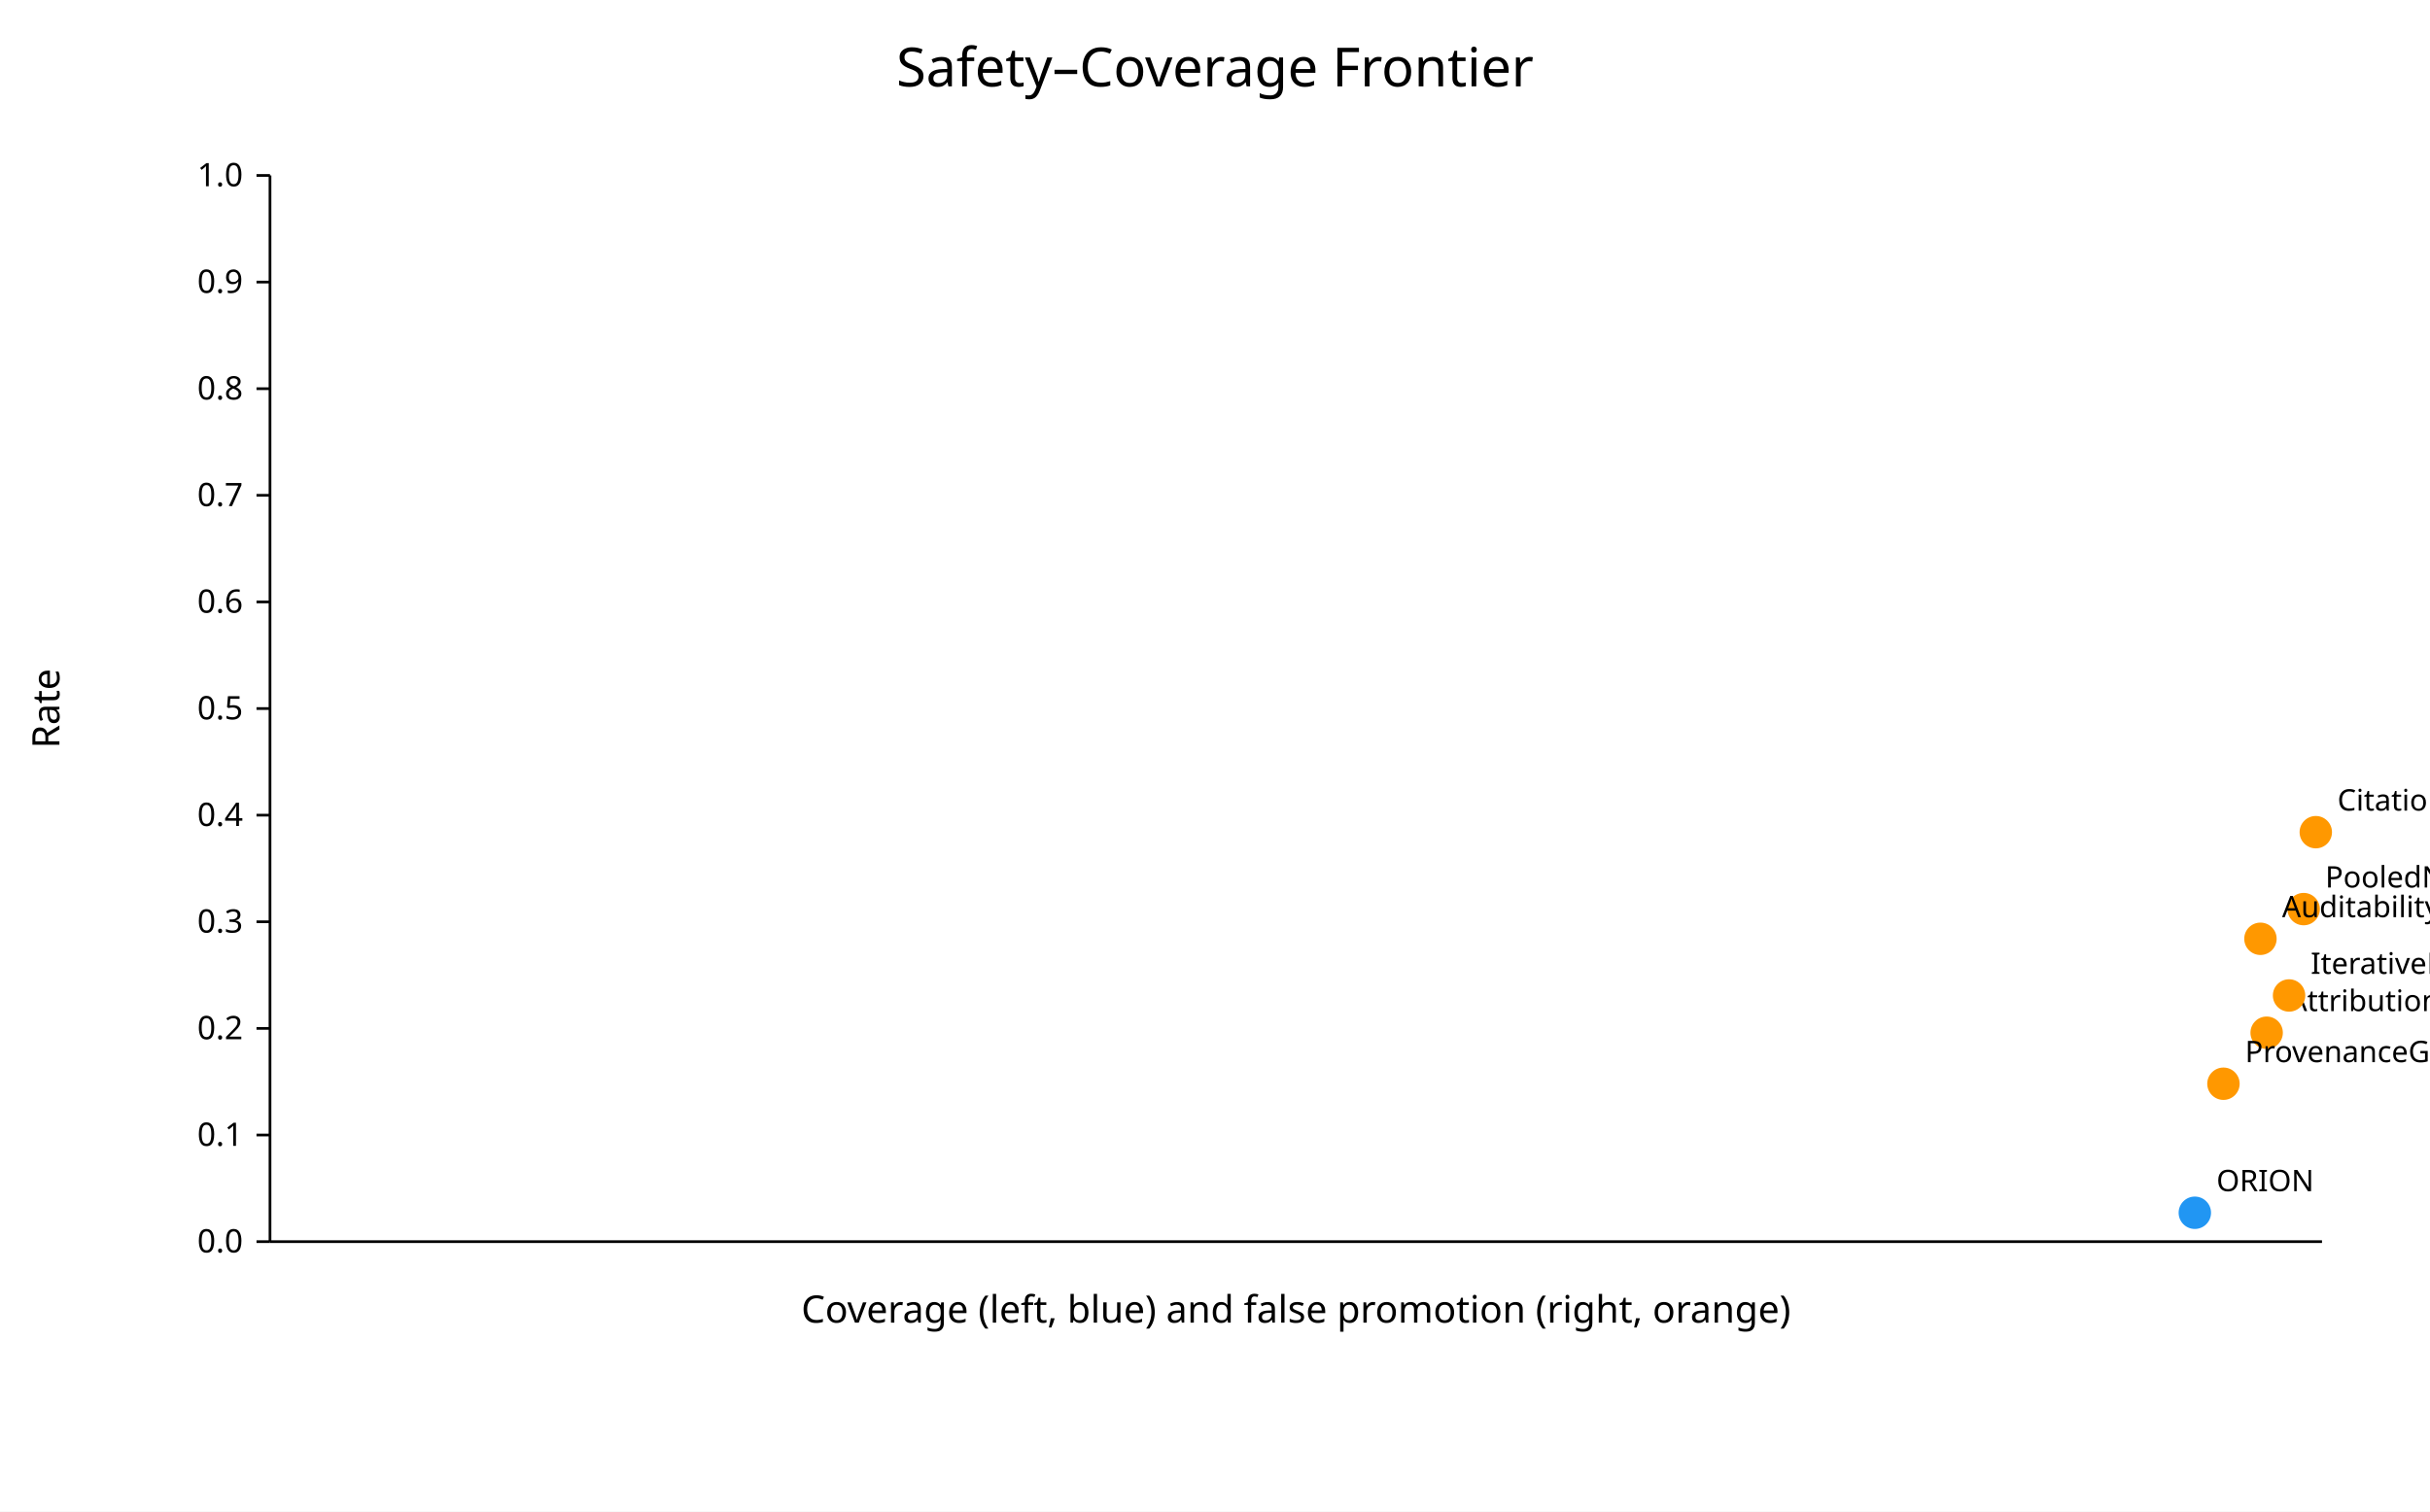
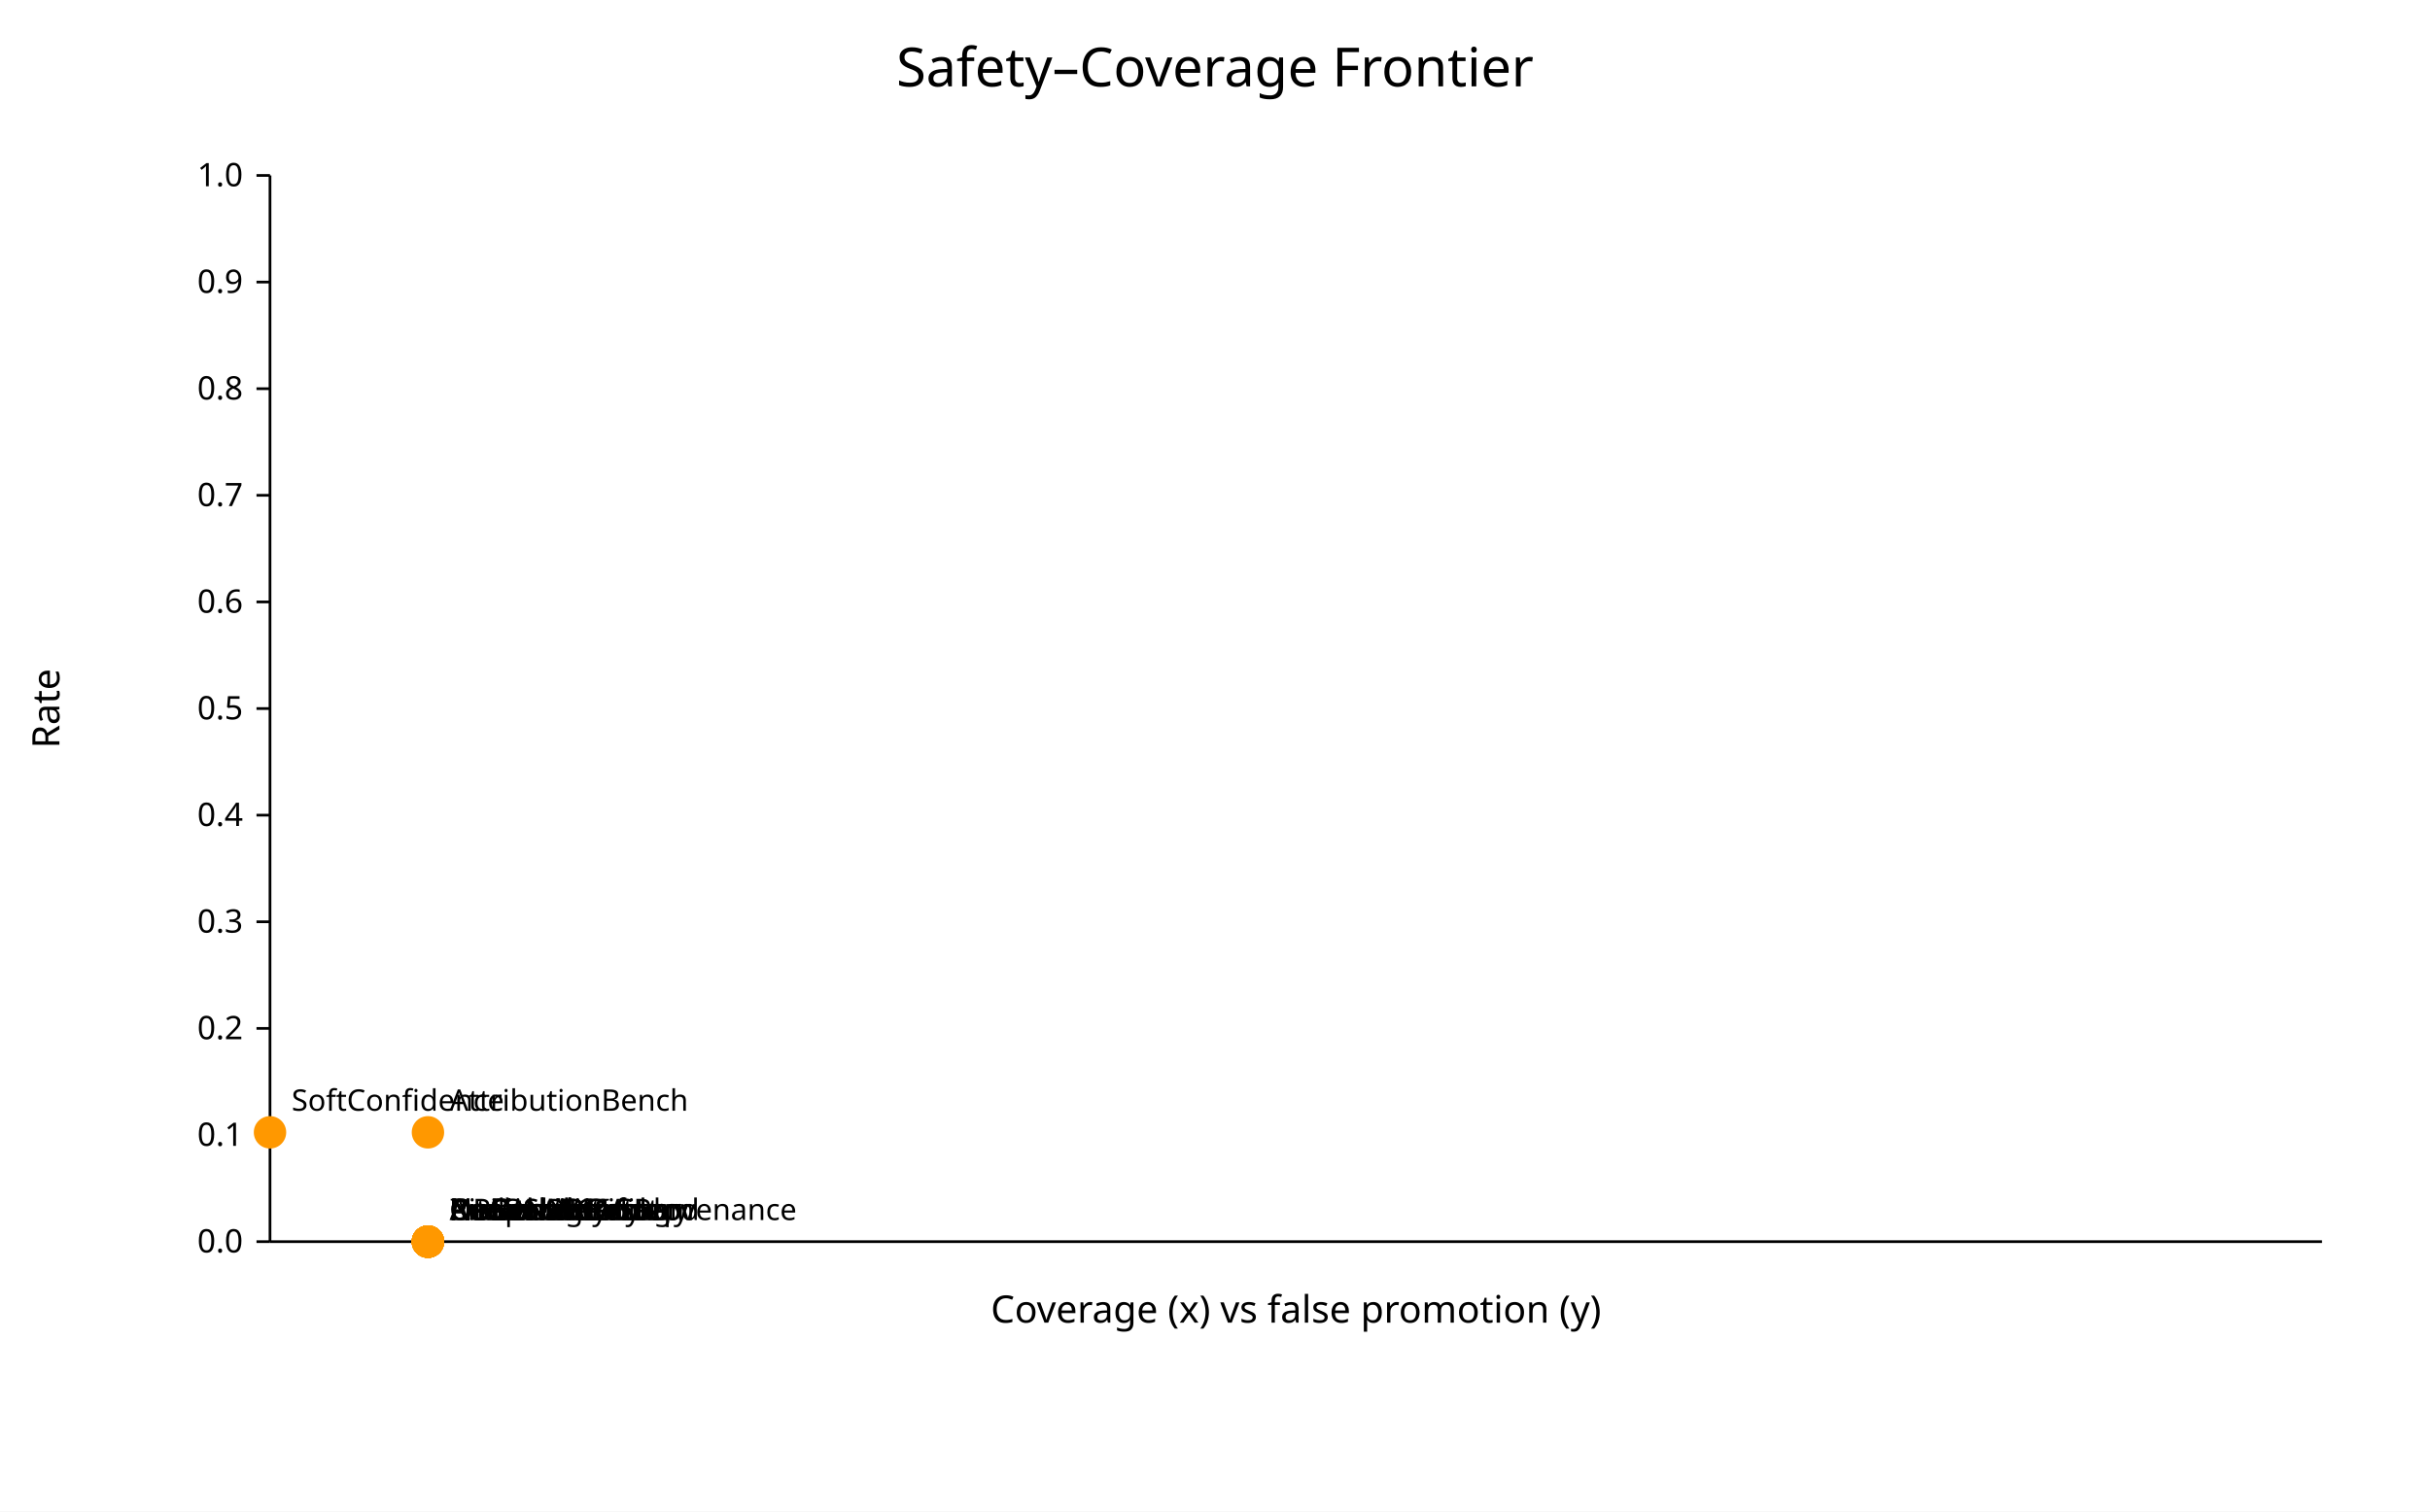
<svg xmlns="http://www.w3.org/2000/svg" width="900" height="560" viewBox="0 0 900 560">
  <rect width="100%" height="100%" fill="white" />
  <text x="450" y="32" text-anchor="middle" font-family="sans-serif" font-size="20">Safety–Coverage Frontier</text>
  <line x1="100" y1="460" x2="860" y2="460" stroke="black" />
  <line x1="100" y1="460" x2="100" y2="65" stroke="black" />
  <line x1="95" y1="460.0" x2="100" y2="460.0" stroke="black" />
  <text x="90" y="464.0" text-anchor="end" font-family="sans-serif" font-size="12">0.0</text>
  <line x1="95" y1="420.5" x2="100" y2="420.5" stroke="black" />
  <text x="90" y="424.5" text-anchor="end" font-family="sans-serif" font-size="12">0.1</text>
  <line x1="95" y1="381.0" x2="100" y2="381.0" stroke="black" />
  <text x="90" y="385.0" text-anchor="end" font-family="sans-serif" font-size="12">0.2</text>
  <line x1="95" y1="341.5" x2="100" y2="341.5" stroke="black" />
  <text x="90" y="345.5" text-anchor="end" font-family="sans-serif" font-size="12">0.3</text>
  <line x1="95" y1="302.0" x2="100" y2="302.0" stroke="black" />
  <text x="90" y="306.0" text-anchor="end" font-family="sans-serif" font-size="12">0.4</text>
  <line x1="95" y1="262.5" x2="100" y2="262.5" stroke="black" />
  <text x="90" y="266.5" text-anchor="end" font-family="sans-serif" font-size="12">0.5</text>
  <line x1="95" y1="223.0" x2="100" y2="223.0" stroke="black" />
  <text x="90" y="227.0" text-anchor="end" font-family="sans-serif" font-size="12">0.6</text>
  <line x1="95" y1="183.5" x2="100" y2="183.5" stroke="black" />
  <text x="90" y="187.5" text-anchor="end" font-family="sans-serif" font-size="12">0.7</text>
  <line x1="95" y1="144.0" x2="100" y2="144.0" stroke="black" />
  <text x="90" y="148.0" text-anchor="end" font-family="sans-serif" font-size="12">0.8</text>
  <line x1="95" y1="104.5" x2="100" y2="104.5" stroke="black" />
  <text x="90" y="108.5" text-anchor="end" font-family="sans-serif" font-size="12">0.9</text>
  <line x1="95" y1="65.0" x2="100" y2="65.0" stroke="black" />
  <text x="90" y="69.0" text-anchor="end" font-family="sans-serif" font-size="12">1.0</text>
  <text x="22" y="262.5" transform="rotate(-90 22 262.5)" text-anchor="middle" font-family="sans-serif" font-size="14">Rate</text>
-   <text x="480.0" y="490" text-anchor="middle" font-family="sans-serif" font-size="14">Coverage (left, blue) and false promotion (right, orange)</text>
-   <circle cx="812.9" cy="449.3" r="6" fill="#2196F3" />
-   <text x="820.9" y="441.3" font-family="sans-serif" font-size="11">ORION</text>
-   <circle cx="857.7" cy="308.3" r="6" fill="#FF9800" />
-   <text x="865.7" y="300.3" font-family="sans-serif" font-size="11">CitationFormat</text>
-   <circle cx="853.2" cy="336.8" r="6" fill="#FF9800" />
-   <text x="861.2" y="328.8" font-family="sans-serif" font-size="11">PooledNLI</text>
-   <circle cx="839.5" cy="382.6" r="6" fill="#FF9800" />
-   <text x="847.5" y="374.6" font-family="sans-serif" font-size="11">AttributionBench</text>
-   <circle cx="823.5" cy="401.5" r="6" fill="#FF9800" />
-   <text x="831.5" y="393.5" font-family="sans-serif" font-size="11">ProvenanceGuard</text>
-   <circle cx="847.8" cy="368.8" r="6" fill="#FF9800" />
-   <text x="855.8" y="360.8" font-family="sans-serif" font-size="11">IterativeRV</text>
-   <circle cx="837.2" cy="347.8" r="6" fill="#FF9800" />
-   <text x="845.2" y="339.8" font-family="sans-serif" font-size="11">Auditability</text>
+   <text x="480.0" y="490" text-anchor="middle" font-family="sans-serif" font-size="14">Coverage (x) vs false promotion (y)</text>
+   <circle cx="158.5" cy="460.0" r="6" fill="#2196F3" />
+   <text x="166.5" y="452.0" font-family="sans-serif" font-size="11">ORION</text>
+   <circle cx="158.5" cy="460.0" r="6" fill="#FF9800" />
+   <text x="166.5" y="452.0" font-family="sans-serif" font-size="11">ProvenanceGuard</text>
+   <circle cx="158.5" cy="419.5" r="6" fill="#FF9800" />
+   <text x="166.5" y="411.5" font-family="sans-serif" font-size="11">AttributionBench</text>
+   <circle cx="158.5" cy="460.0" r="6" fill="#FF9800" />
+   <text x="166.5" y="452.0" font-family="sans-serif" font-size="11">IterativeRV</text>
+   <circle cx="158.5" cy="460.0" r="6" fill="#FF9800" />
+   <text x="166.5" y="452.0" font-family="sans-serif" font-size="11">CitationFormat</text>
+   <circle cx="158.5" cy="460.0" r="6" fill="#FF9800" />
+   <text x="166.5" y="452.0" font-family="sans-serif" font-size="11">PooledNLI</text>
+   <circle cx="158.5" cy="460.0" r="6" fill="#FF9800" />
+   <text x="166.5" y="452.0" font-family="sans-serif" font-size="11">Auditability</text>
+   <circle cx="158.5" cy="460.0" r="6" fill="#FF9800" />
+   <text x="166.5" y="452.0" font-family="sans-serif" font-size="11">DeepSciVerify</text>
+   <circle cx="158.5" cy="460.0" r="6" fill="#FF9800" />
+   <text x="166.5" y="452.0" font-family="sans-serif" font-size="11">NoExactBinding</text>
+   <circle cx="158.5" cy="460.0" r="6" fill="#FF9800" />
+   <text x="166.5" y="452.0" font-family="sans-serif" font-size="11">NoContentVsProvenance</text>
+   <circle cx="158.5" cy="460.0" r="6" fill="#FF9800" />
+   <text x="166.5" y="452.0" font-family="sans-serif" font-size="11">NoLineageIndep</text>
+   <circle cx="158.5" cy="460.0" r="6" fill="#FF9800" />
+   <text x="166.5" y="452.0" font-family="sans-serif" font-size="11">NoHostileBattery</text>
+   <circle cx="158.5" cy="460.0" r="6" fill="#FF9800" />
+   <text x="166.5" y="452.0" font-family="sans-serif" font-size="11">NoBehavCoord</text>
+   <circle cx="158.5" cy="460.0" r="6" fill="#FF9800" />
+   <text x="166.5" y="452.0" font-family="sans-serif" font-size="11">NoEvalProtect</text>
+   <circle cx="100.0" cy="419.5" r="6" fill="#FF9800" />
+   <text x="108.0" y="411.5" font-family="sans-serif" font-size="11">SoftConfidence</text>
+   <circle cx="158.5" cy="460.0" r="6" fill="#FF9800" />
+   <text x="166.5" y="452.0" font-family="sans-serif" font-size="11">NoSearchContam</text>
</svg>
